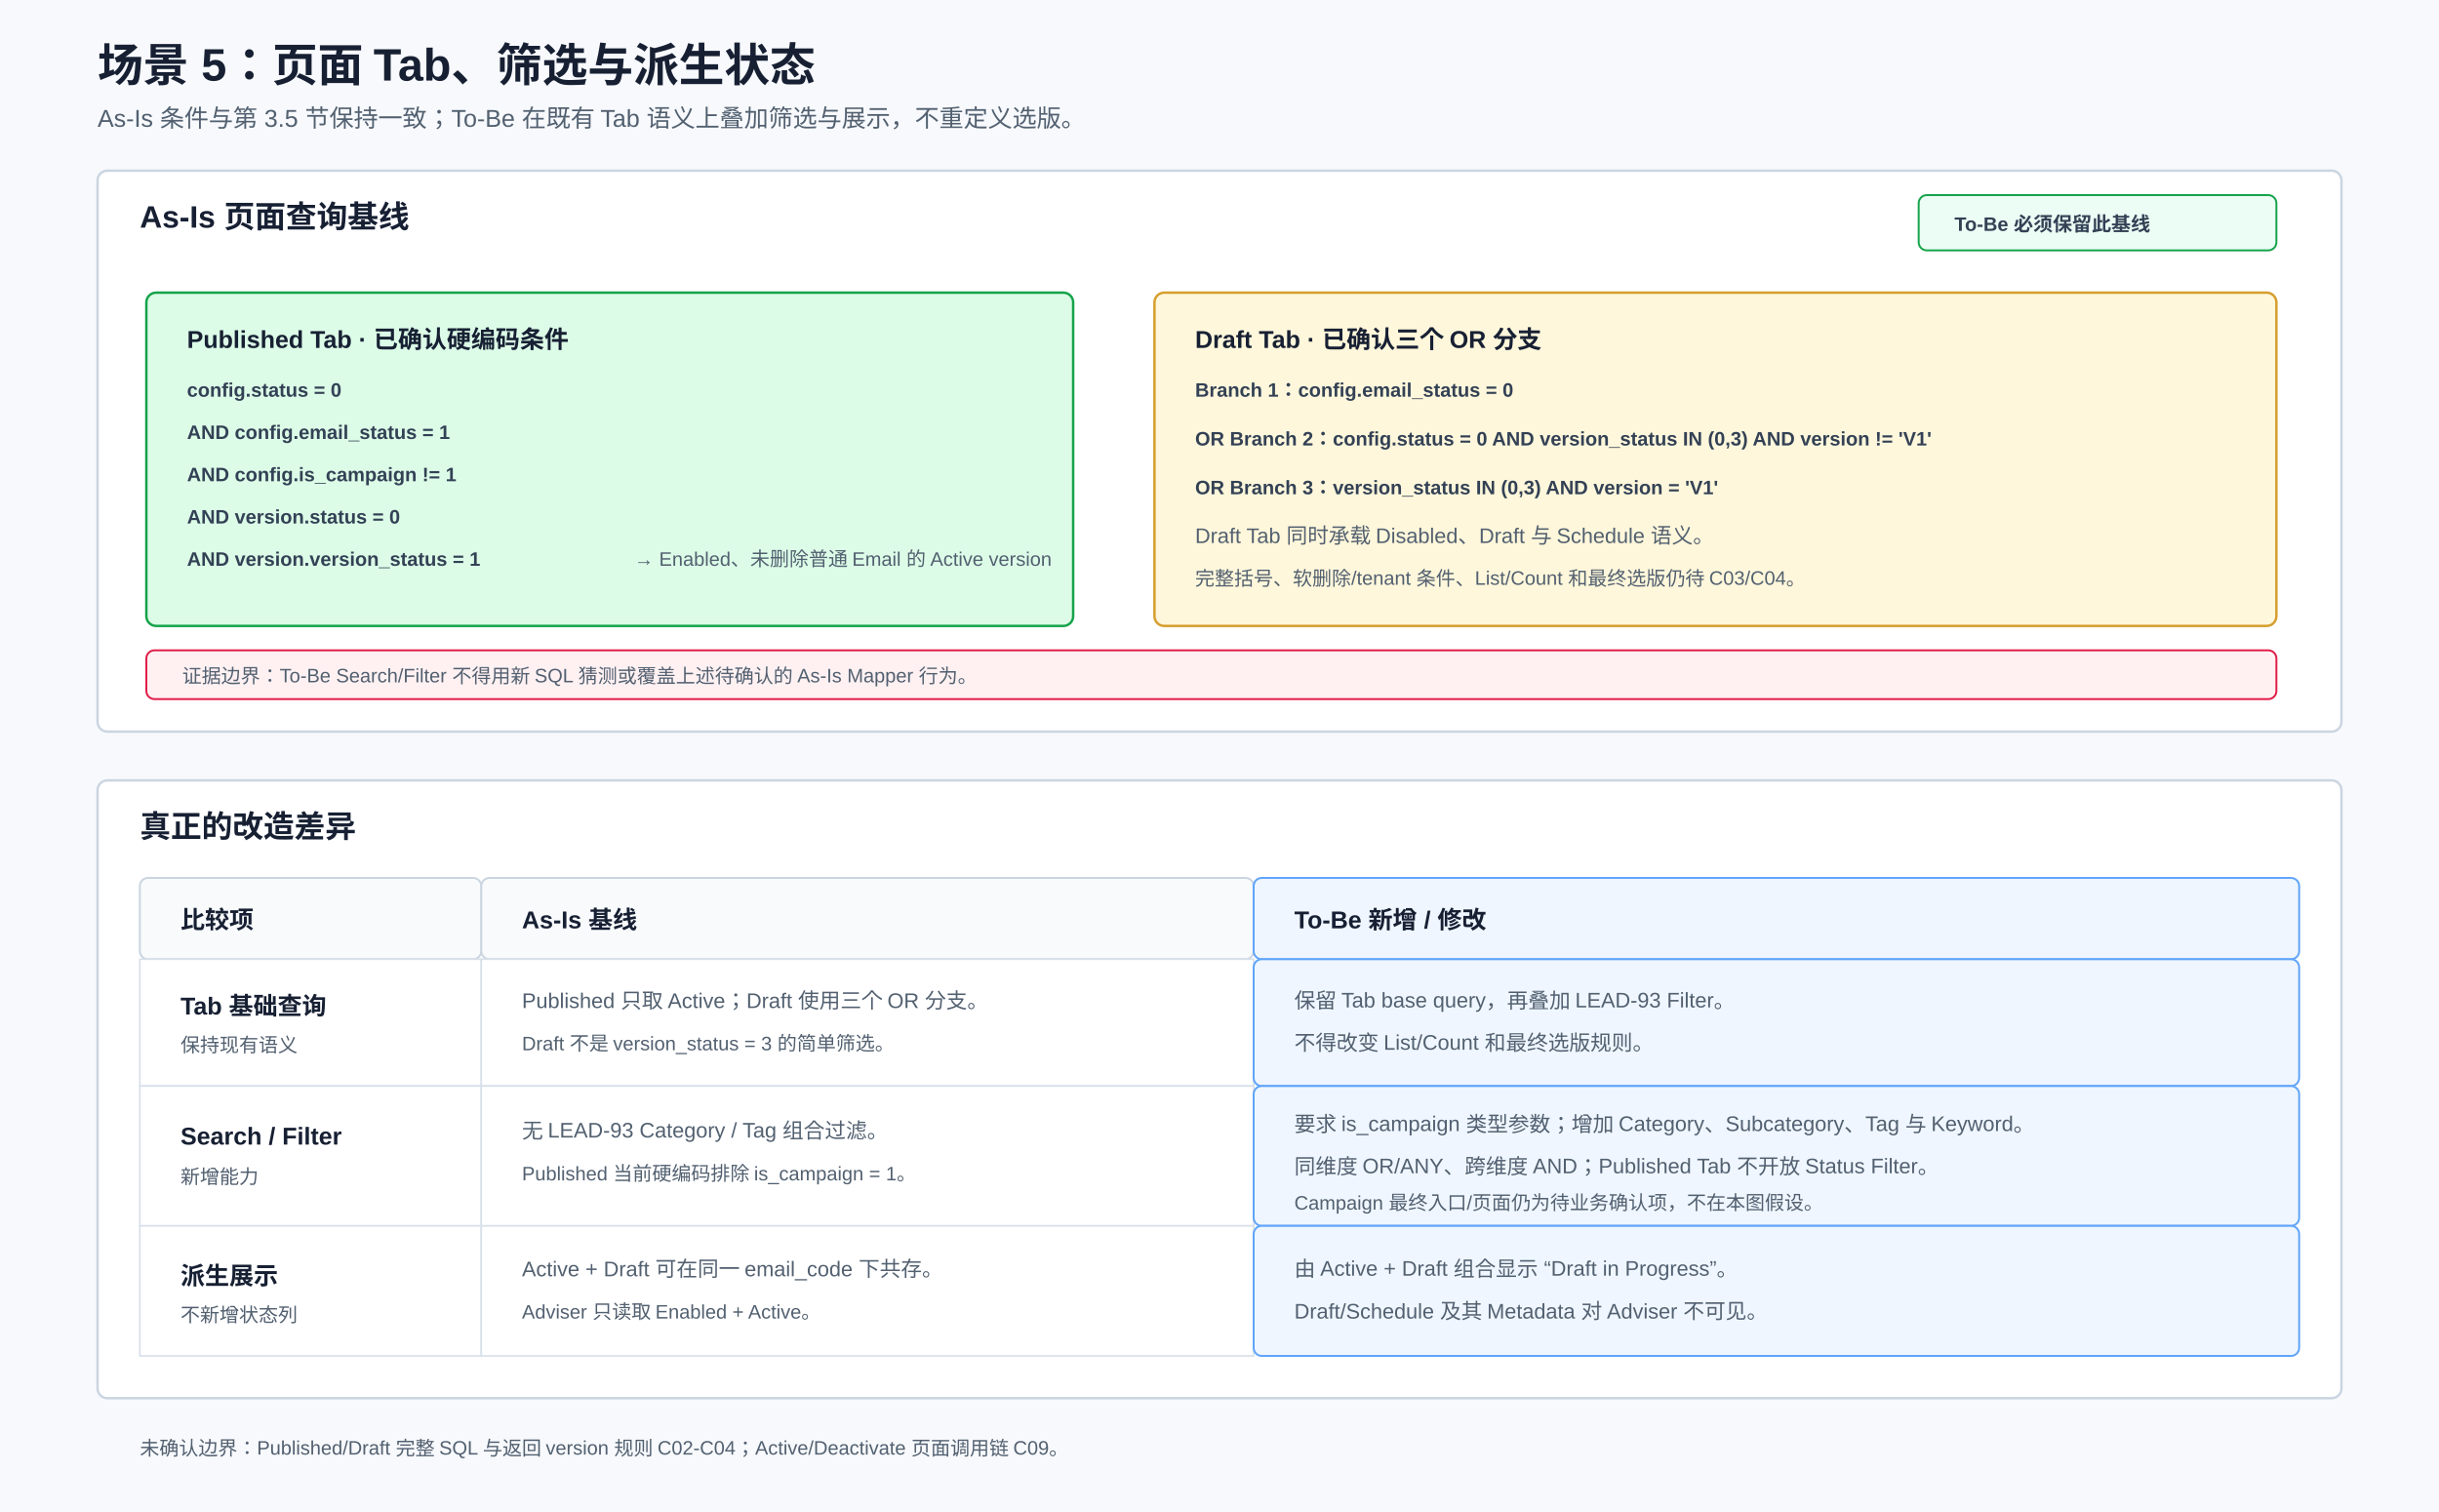
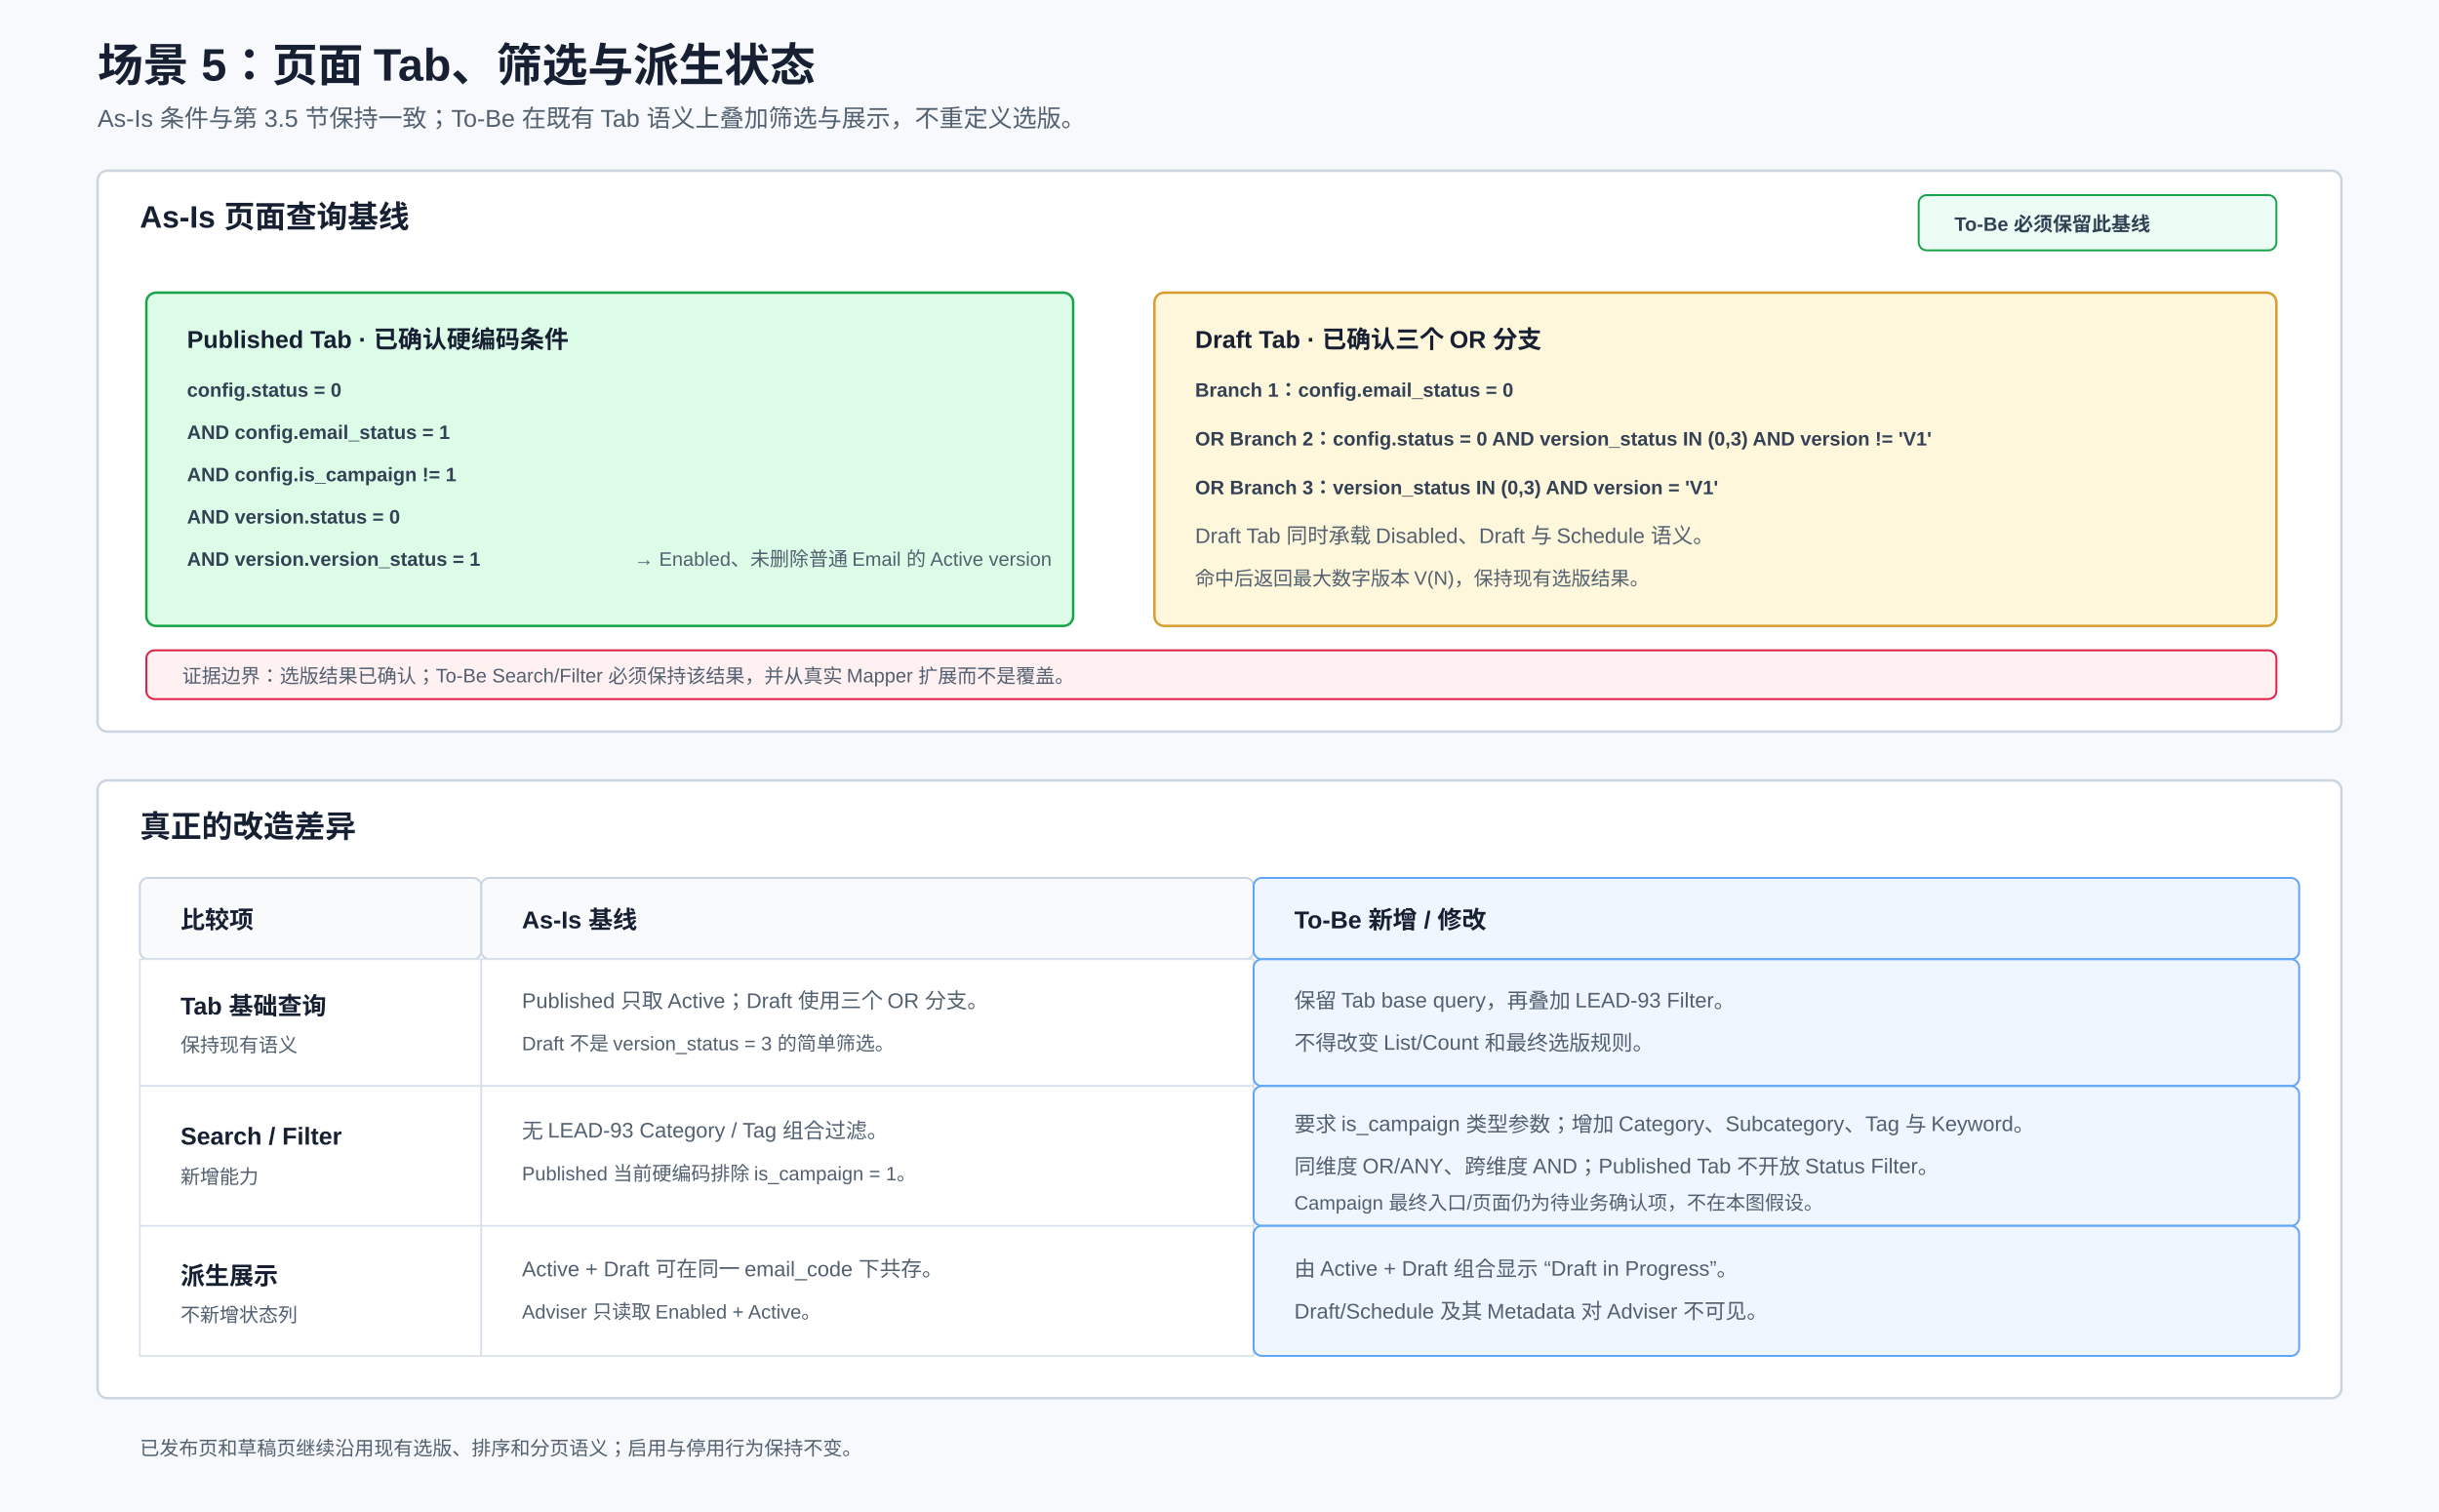
<svg xmlns="http://www.w3.org/2000/svg" width="1500" height="930" viewBox="0 0 1500 930">
  <defs>
    <style>
      .title{font:700 28px Arial,"Microsoft YaHei",sans-serif;fill:#172033}.sub{font:400 15px Arial,"Microsoft YaHei",sans-serif;fill:#526070}.section{font:700 19px Arial,"Microsoft YaHei",sans-serif;fill:#172033}.h{font:700 15px Arial,"Microsoft YaHei",sans-serif;fill:#172033}.body{font:400 13px Arial,"Microsoft YaHei",sans-serif;fill:#526070}.small{font:400 12px Arial,"Microsoft YaHei",sans-serif;fill:#526070}.code{font:700 12px Arial,"Microsoft YaHei",sans-serif;fill:#334155}.event{font:700 12px Arial,"Microsoft YaHei",sans-serif;fill:#334155}
      .panel{fill:#fff;stroke:#cbd5e1;stroke-width:1.5;rx:6}.published{fill:#dcfce7;stroke:#16a34a;stroke-width:1.5;rx:6}.draft{fill:#fff7db;stroke:#d69e2e;stroke-width:1.5;rx:6}.pending{fill:#fff1f2;stroke:#e11d48;stroke-width:1.2;rx:5}.asis{fill:#f8fafc;stroke:#cbd5e1;stroke-width:1.2;rx:5}.tobe{fill:#eff6ff;stroke:#60a5fa;stroke-width:1.2;rx:5}.row{fill:#fff;stroke:#d8e0ea}.same{fill:#ecfdf5;stroke:#16a34a;stroke-width:1.2;rx:5}
    </style>
  </defs>
  <rect width="1500" height="930" fill="#f7f9fc" />
  <text x="60" y="50" class="title">场景 5：页面 Tab、筛选与派生状态</text>
  <text x="60" y="78" class="sub">As-Is 条件与第 3.5 节保持一致；To-Be 在既有 Tab 语义上叠加筛选与展示，不重定义选版。</text>
  <rect x="60" y="105" width="1380" height="345" class="panel" />
  <text x="86" y="140" class="section">As-Is 页面查询基线</text>
  <rect x="1180" y="120" width="220" height="34" class="same" />
  <text x="1202" y="142" class="event">To-Be 必须保留此基线</text>
  <rect x="90" y="180" width="570" height="205" class="published" />
  <text x="115" y="214" class="h">Published Tab · 已确认硬编码条件</text>
  <text x="115" y="244" class="code">config.status = 0</text>
  <text x="115" y="270" class="code">AND config.email_status = 1</text>
  <text x="115" y="296" class="code">AND config.is_campaign != 1</text>
  <text x="115" y="322" class="code">AND version.status = 0</text>
  <text x="115" y="348" class="code">AND version.version_status = 1</text>
  <text x="390" y="348" class="small">→ Enabled、未删除普通 Email 的 Active version</text>
  <rect x="710" y="180" width="690" height="205" class="draft" />
  <text x="735" y="214" class="h">Draft Tab · 已确认三个 OR 分支</text>
  <text x="735" y="244" class="code">Branch 1：config.email_status = 0</text>
  <text x="735" y="274" class="code">OR Branch 2：config.status = 0 AND version_status IN (0,3) AND version != 'V1'</text>
  <text x="735" y="304" class="code">OR Branch 3：version_status IN (0,3) AND version = 'V1'</text>
  <text x="735" y="334" class="body">Draft Tab 同时承载 Disabled、Draft 与 Schedule 语义。</text>
-   <text x="735" y="360" class="small">完整括号、软删除/tenant 条件、List/Count 和最终选版仍待 C03/C04。</text>
+   <text x="735" y="360" class="small">命中后返回最大数字版本 V(N)，保持现有选版结果。</text>
  <rect x="90" y="400" width="1310" height="30" class="pending" />
-   <text x="112" y="420" class="small">证据边界：To-Be Search/Filter 不得用新 SQL 猜测或覆盖上述待确认的 As-Is Mapper 行为。</text>
+   <text x="112" y="420" class="small">证据边界：选版结果已确认；To-Be Search/Filter 必须保持该结果，并从真实 Mapper 扩展而不是覆盖。</text>
  <rect x="60" y="480" width="1380" height="380" class="panel" />
  <text x="86" y="515" class="section">真正的改造差异</text>
  <rect x="86" y="540" width="210" height="50" class="asis" />
  <text x="111" y="571" class="h">比较项</text>
  <rect x="296" y="540" width="475" height="50" class="asis" />
  <text x="321" y="571" class="h">As-Is 基线</text>
  <rect x="771" y="540" width="643" height="50" class="tobe" />
  <text x="796" y="571" class="h">To-Be 新增 / 修改</text>
  <rect x="86" y="590" width="210" height="78" class="row" />
  <text x="111" y="624" class="h">Tab 基础查询</text>
  <text x="111" y="647" class="small">保持现有语义</text>
  <rect x="296" y="590" width="475" height="78" class="row" />
  <text x="321" y="620" class="body">Published 只取 Active；Draft 使用三个 OR 分支。</text>
  <text x="321" y="646" class="small">Draft 不是 version_status = 3 的简单筛选。</text>
  <rect x="771" y="590" width="643" height="78" class="tobe" />
  <text x="796" y="620" class="body">保留 Tab base query，再叠加 LEAD-93 Filter。</text>
  <text x="796" y="646" class="body">不得改变 List/Count 和最终选版规则。</text>
  <rect x="86" y="668" width="210" height="86" class="row" />
  <text x="111" y="704" class="h">Search / Filter</text>
  <text x="111" y="728" class="small">新增能力</text>
  <rect x="296" y="668" width="475" height="86" class="row" />
  <text x="321" y="700" class="body">无 LEAD-93 Category / Tag 组合过滤。</text>
  <text x="321" y="726" class="small">Published 当前硬编码排除 is_campaign = 1。</text>
  <rect x="771" y="668" width="643" height="86" class="tobe" />
  <text x="796" y="696" class="body">要求 is_campaign 类型参数；增加 Category、Subcategory、Tag 与 Keyword。</text>
  <text x="796" y="722" class="body">同维度 OR/ANY、跨维度 AND；Published Tab 不开放 Status Filter。</text>
  <text x="796" y="744" class="small">Campaign 最终入口/页面仍为待业务确认项，不在本图假设。</text>
  <rect x="86" y="754" width="210" height="80" class="row" />
  <text x="111" y="790" class="h">派生展示</text>
  <text x="111" y="813" class="small">不新增状态列</text>
  <rect x="296" y="754" width="475" height="80" class="row" />
  <text x="321" y="785" class="body">Active + Draft 可在同一 email_code 下共存。</text>
  <text x="321" y="811" class="small">Adviser 只读取 Enabled + Active。</text>
  <rect x="771" y="754" width="643" height="80" class="tobe" />
  <text x="796" y="785" class="body">由 Active + Draft 组合显示 “Draft in Progress”。</text>
  <text x="796" y="811" class="body">Draft/Schedule 及其 Metadata 对 Adviser 不可见。</text>
-   <text x="86" y="895" class="small">未确认边界：Published/Draft 完整 SQL 与返回 version 规则 C02-C04；Active/Deactivate 页面调用链 C09。</text>
+   <text x="86" y="895" class="small">已发布页和草稿页继续沿用现有选版、排序和分页语义；启用与停用行为保持不变。</text>
</svg>
